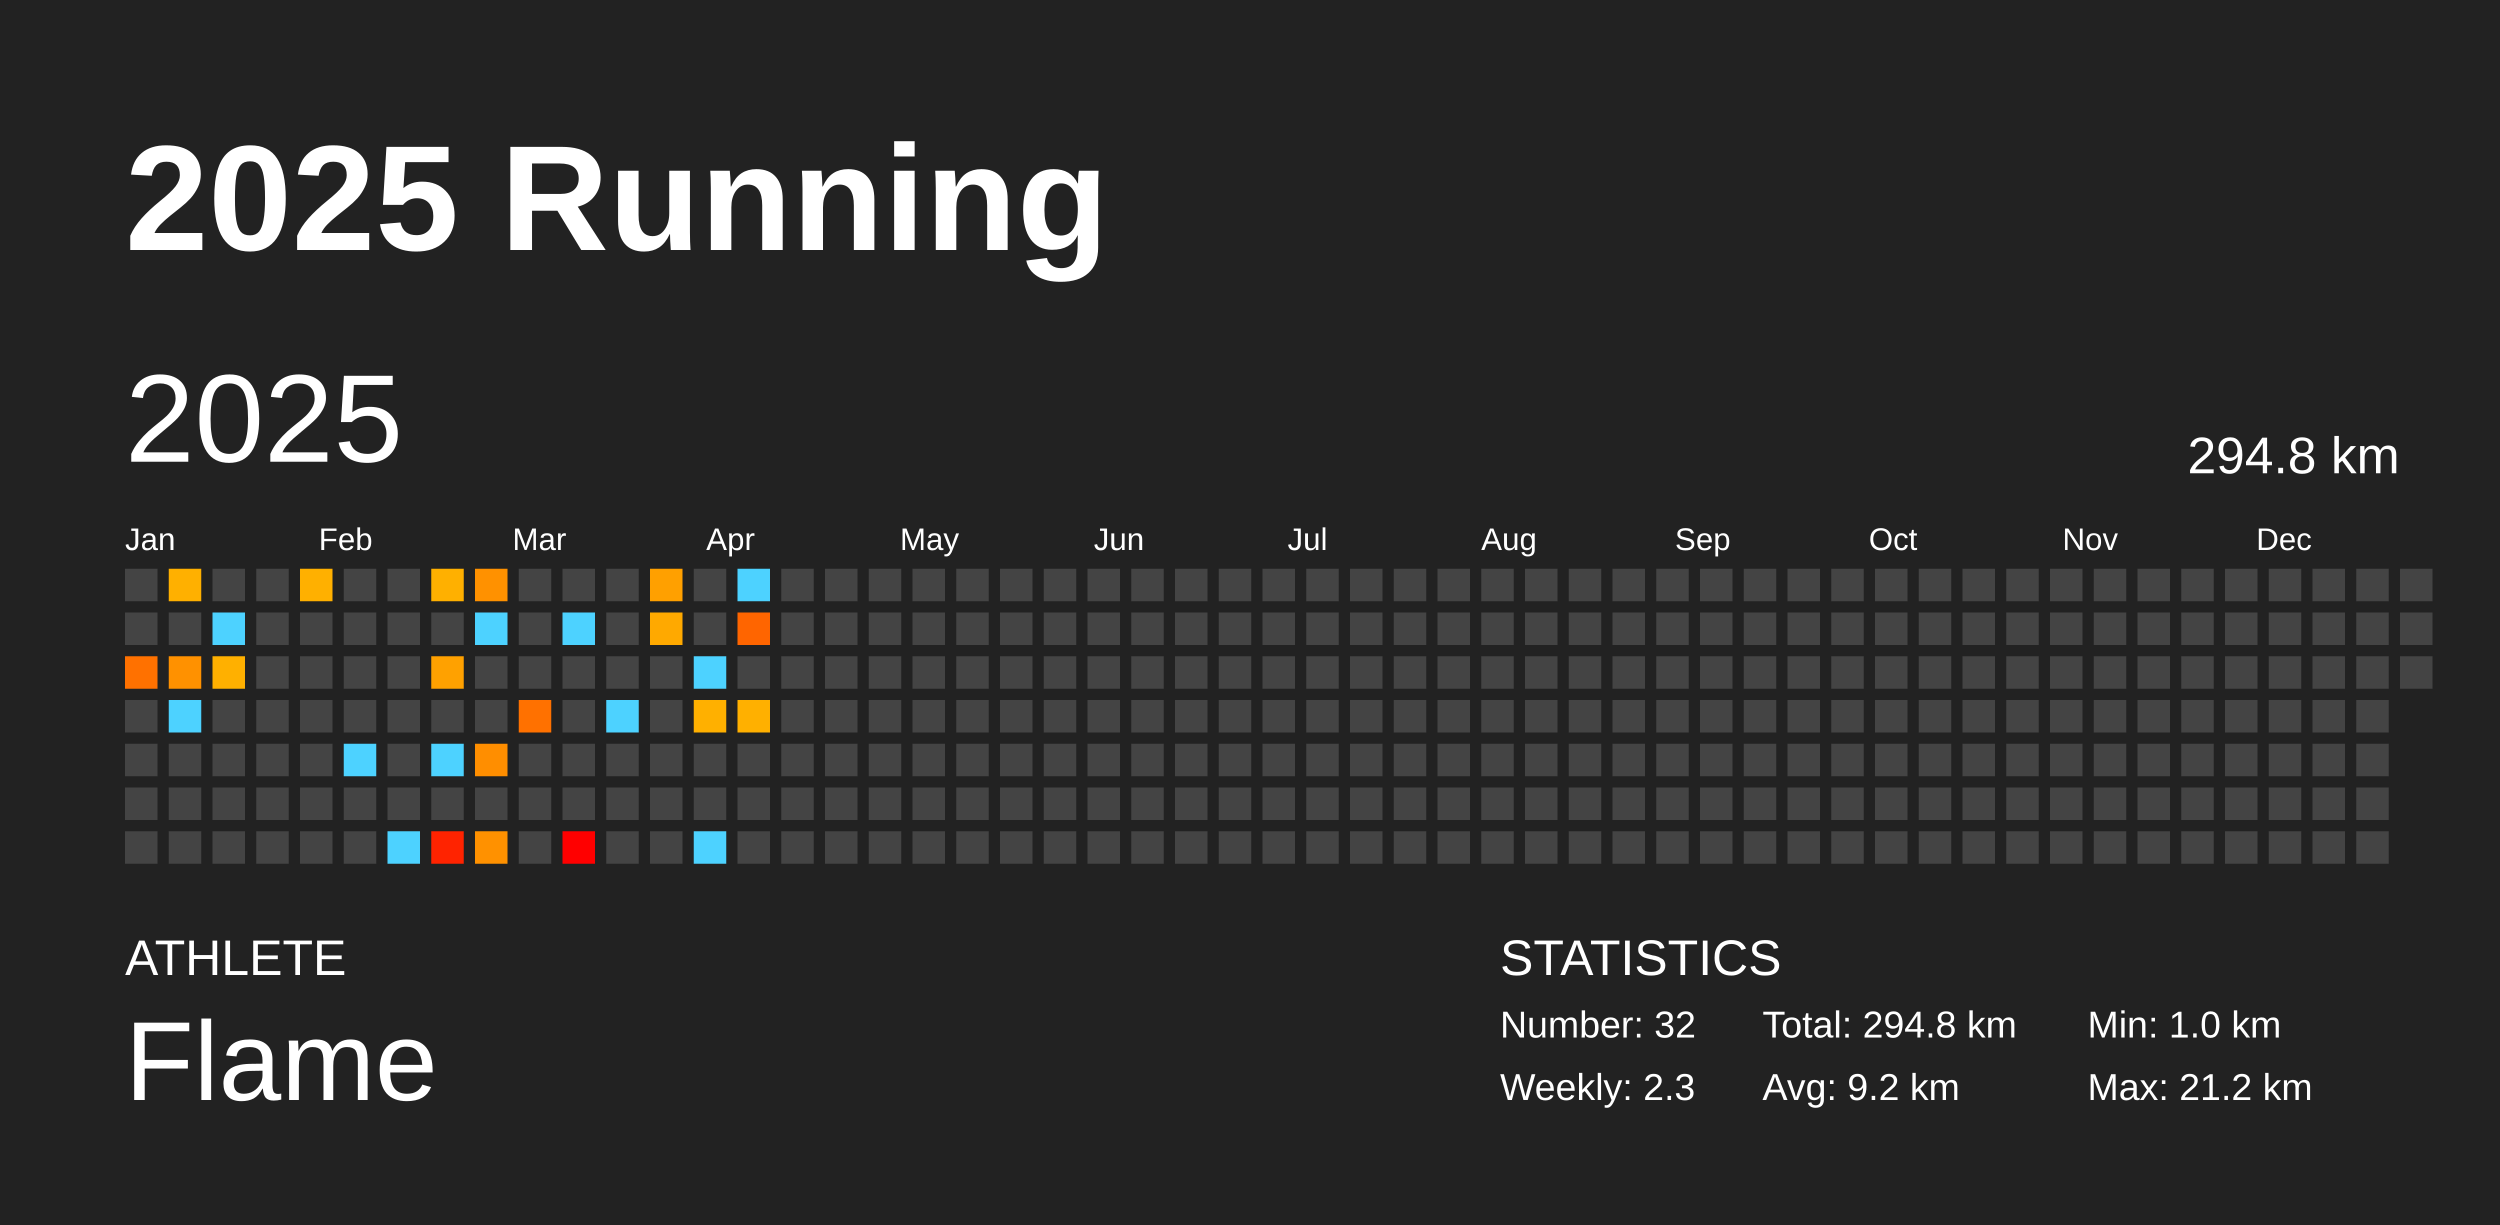
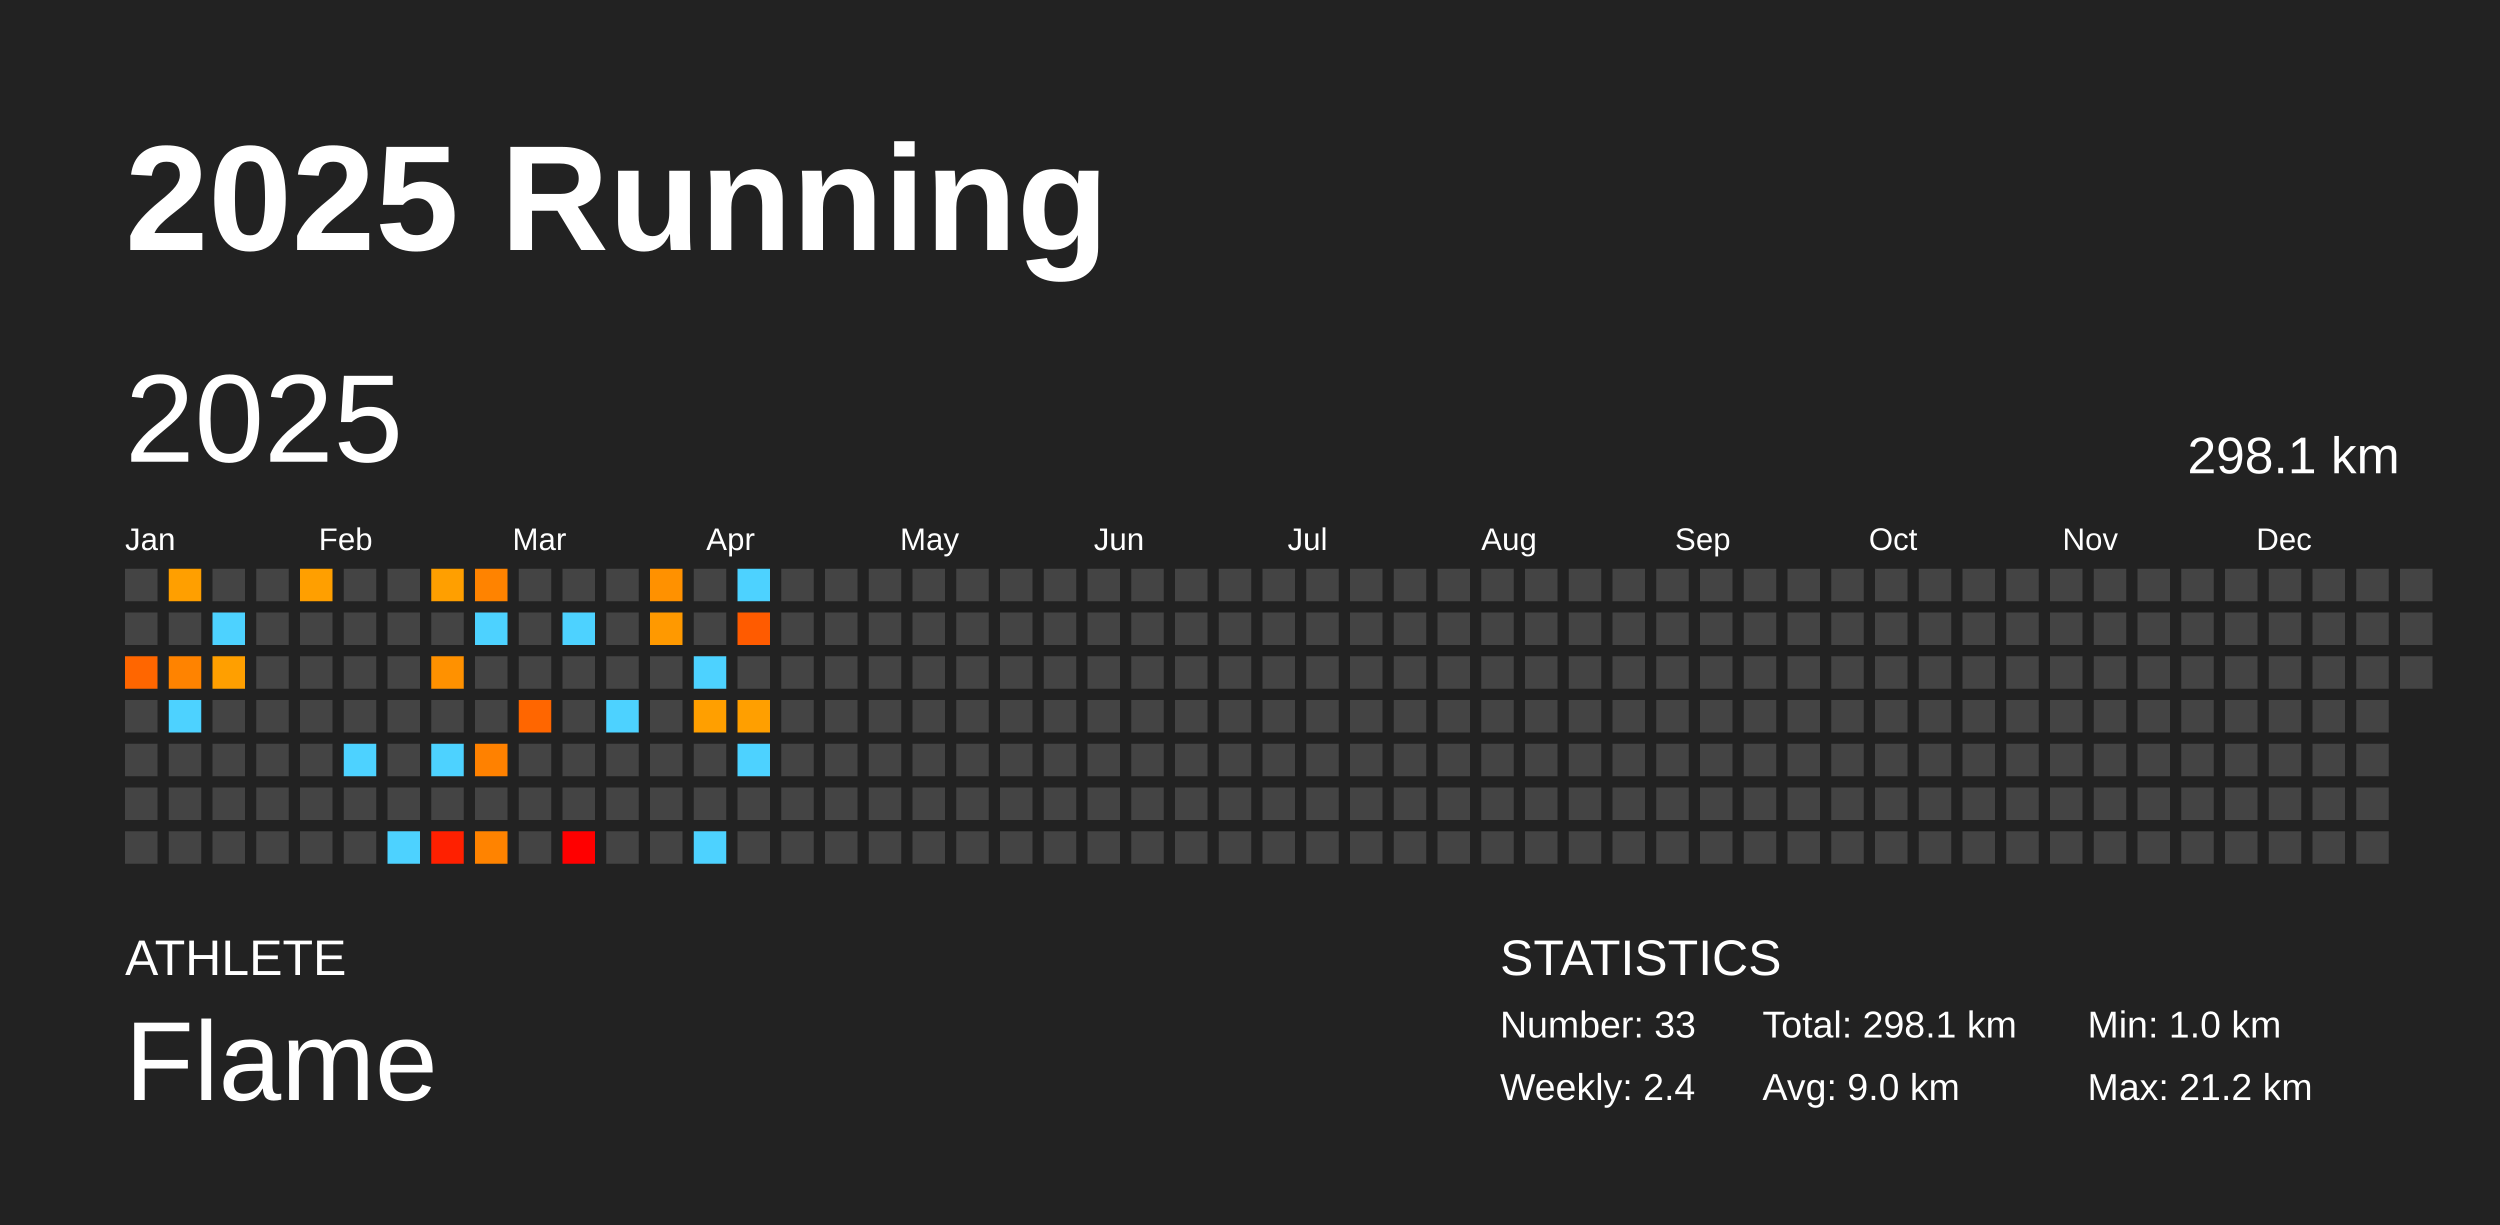
<svg xmlns="http://www.w3.org/2000/svg" baseProfile="full" height="98mm" version="1.1" viewBox="0,0,200,98" width="200mm">
  <defs />
  <rect fill="#222222" height="98" width="200" x="0" y="0" />
  <text fill="#FFFFFF" style="font-size:12px; font-family:Arial; font-weight:bold;" x="10" y="20">2025 Running</text>
  <text fill="#FFFFFF" style="font-size:4px; font-family:Arial" x="10" y="78">ATHLETE</text>
  <text fill="#FFFFFF" style="font-size:9px; font-family:Arial" x="10" y="88">Flame</text>
  <text fill="#FFFFFF" style="font-size:4px; font-family:Arial" x="120" y="78">STATISTICS</text>
-   <text fill="#FFFFFF" style="font-size:3px; font-family:Arial" x="120" y="83">Number: 32</text>
-   <text fill="#FFFFFF" style="font-size:3px; font-family:Arial" x="120" y="88">Weekly: 2.3</text>
-   <text fill="#FFFFFF" style="font-size:3px; font-family:Arial" x="141" y="83">Total: 294.8 km</text>
-   <text fill="#FFFFFF" style="font-size:3px; font-family:Arial" x="141" y="88">Avg: 9.2 km</text>
+   <text fill="#FFFFFF" style="font-size:3px; font-family:Arial" x="120" y="83">Number: 33</text>
+   <text fill="#FFFFFF" style="font-size:3px; font-family:Arial" x="120" y="88">Weekly: 2.4</text>
+   <text fill="#FFFFFF" style="font-size:3px; font-family:Arial" x="141" y="83">Total: 298.1 km</text>
+   <text fill="#FFFFFF" style="font-size:3px; font-family:Arial" x="141" y="88">Avg: 9.0 km</text>
  <text fill="#FFFFFF" style="font-size:3px; font-family:Arial" x="167" y="83">Min: 1.0 km</text>
  <text fill="#FFFFFF" style="font-size:3px; font-family:Arial" x="167" y="88">Max: 21.2 km</text>
  <text dominant-baseline="hanging" fill="#FFFFFF" style="font-size:10.0px; font-family:Arial;" x="10" y="30">2025</text>
-   <text dominant-baseline="hanging" fill="#FFFFFF" style="font-size:4.125px; font-family:Arial;" x="175" y="35">294.8 km</text>
+   <text dominant-baseline="hanging" fill="#FFFFFF" style="font-size:4.125px; font-family:Arial;" x="175" y="35">298.1 km</text>
  <text fill="#FFFFFF" style="font-size:2.5px; font-family:Arial" x="10.0" y="44">Jan</text>
  <text fill="#FFFFFF" style="font-size:2.5px; font-family:Arial" x="25.5" y="44">Feb</text>
  <text fill="#FFFFFF" style="font-size:2.5px; font-family:Arial" x="41.0" y="44">Mar</text>
  <text fill="#FFFFFF" style="font-size:2.5px; font-family:Arial" x="56.5" y="44">Apr</text>
  <text fill="#FFFFFF" style="font-size:2.5px; font-family:Arial" x="72.0" y="44">May</text>
  <text fill="#FFFFFF" style="font-size:2.5px; font-family:Arial" x="87.5" y="44">Jun</text>
  <text fill="#FFFFFF" style="font-size:2.5px; font-family:Arial" x="103.0" y="44">Jul</text>
  <text fill="#FFFFFF" style="font-size:2.5px; font-family:Arial" x="118.5" y="44">Aug</text>
  <text fill="#FFFFFF" style="font-size:2.5px; font-family:Arial" x="134.0" y="44">Sep</text>
  <text fill="#FFFFFF" style="font-size:2.5px; font-family:Arial" x="149.5" y="44">Oct</text>
  <text fill="#FFFFFF" style="font-size:2.5px; font-family:Arial" x="165.0" y="44">Nov</text>
  <text fill="#FFFFFF" style="font-size:2.5px; font-family:Arial" x="180.5" y="44">Dec</text>
  <rect fill="#444444" height="2.6" width="2.6" x="10.0" y="45.5" />
  <rect fill="#444444" height="2.6" width="2.6" x="10.0" y="49.0" />
-   <rect fill="#ff7100" height="2.6" width="2.6" x="10.0" y="52.5" />
+   <rect fill="#ff6600" height="2.6" width="2.6" x="10.0" y="52.5" />
  <rect fill="#444444" height="2.6" width="2.6" x="10.0" y="56.0" />
  <rect fill="#444444" height="2.6" width="2.6" x="10.0" y="59.5" />
  <rect fill="#444444" height="2.6" width="2.6" x="10.0" y="63.0" />
  <rect fill="#444444" height="2.6" width="2.6" x="10.0" y="66.5" />
-   <rect fill="#ffb000" height="2.6" width="2.6" x="13.5" y="45.5" />
+   <rect fill="#ff9f00" height="2.6" width="2.6" x="13.5" y="45.5" />
  <rect fill="#444444" height="2.6" width="2.6" x="13.5" y="49.0" />
-   <rect fill="#ff9100" height="2.6" width="2.6" x="13.5" y="52.5" />
+   <rect fill="#ff8300" height="2.6" width="2.6" x="13.5" y="52.5" />
  <rect fill="#4dd2ff" height="2.6" width="2.6" x="13.5" y="56.0" />
  <rect fill="#444444" height="2.6" width="2.6" x="13.5" y="59.5" />
  <rect fill="#444444" height="2.6" width="2.6" x="13.5" y="63.0" />
  <rect fill="#444444" height="2.6" width="2.6" x="13.5" y="66.5" />
  <rect fill="#444444" height="2.6" width="2.6" x="17.0" y="45.5" />
  <rect fill="#4dd2ff" height="2.6" width="2.6" x="17.0" y="49.0" />
-   <rect fill="#ffb000" height="2.6" width="2.6" x="17.0" y="52.5" />
+   <rect fill="#ff9f00" height="2.6" width="2.6" x="17.0" y="52.5" />
  <rect fill="#444444" height="2.6" width="2.6" x="17.0" y="56.0" />
  <rect fill="#444444" height="2.6" width="2.6" x="17.0" y="59.5" />
  <rect fill="#444444" height="2.6" width="2.6" x="17.0" y="63.0" />
  <rect fill="#444444" height="2.6" width="2.6" x="17.0" y="66.5" />
  <rect fill="#444444" height="2.6" width="2.6" x="20.5" y="45.5" />
  <rect fill="#444444" height="2.6" width="2.6" x="20.5" y="49.0" />
  <rect fill="#444444" height="2.6" width="2.6" x="20.5" y="52.5" />
  <rect fill="#444444" height="2.6" width="2.6" x="20.5" y="56.0" />
  <rect fill="#444444" height="2.6" width="2.6" x="20.5" y="59.5" />
  <rect fill="#444444" height="2.6" width="2.6" x="20.5" y="63.0" />
  <rect fill="#444444" height="2.6" width="2.6" x="20.5" y="66.5" />
-   <rect fill="#ffb000" height="2.6" width="2.6" x="24.0" y="45.5" />
+   <rect fill="#ff9f00" height="2.6" width="2.6" x="24.0" y="45.5" />
  <rect fill="#444444" height="2.6" width="2.6" x="24.0" y="49.0" />
  <rect fill="#444444" height="2.6" width="2.6" x="24.0" y="52.5" />
  <rect fill="#444444" height="2.6" width="2.6" x="24.0" y="56.0" />
  <rect fill="#444444" height="2.6" width="2.6" x="24.0" y="59.5" />
  <rect fill="#444444" height="2.6" width="2.6" x="24.0" y="63.0" />
  <rect fill="#444444" height="2.6" width="2.6" x="24.0" y="66.5" />
  <rect fill="#444444" height="2.6" width="2.6" x="27.5" y="45.5" />
  <rect fill="#444444" height="2.6" width="2.6" x="27.5" y="49.0" />
  <rect fill="#444444" height="2.6" width="2.6" x="27.5" y="52.5" />
  <rect fill="#444444" height="2.6" width="2.6" x="27.5" y="56.0" />
  <rect fill="#4dd2ff" height="2.6" width="2.6" x="27.5" y="59.5" />
  <rect fill="#444444" height="2.6" width="2.6" x="27.5" y="63.0" />
  <rect fill="#444444" height="2.6" width="2.6" x="27.5" y="66.5" />
  <rect fill="#444444" height="2.6" width="2.6" x="31.0" y="45.5" />
  <rect fill="#444444" height="2.6" width="2.6" x="31.0" y="49.0" />
  <rect fill="#444444" height="2.6" width="2.6" x="31.0" y="52.5" />
  <rect fill="#444444" height="2.6" width="2.6" x="31.0" y="56.0" />
  <rect fill="#444444" height="2.6" width="2.6" x="31.0" y="59.5" />
  <rect fill="#444444" height="2.6" width="2.6" x="31.0" y="63.0" />
  <rect fill="#4dd2ff" height="2.6" width="2.6" x="31.0" y="66.5" />
-   <rect fill="#ffb000" height="2.6" width="2.6" x="34.5" y="45.5" />
+   <rect fill="#ff9f00" height="2.6" width="2.6" x="34.5" y="45.5" />
  <rect fill="#444444" height="2.6" width="2.6" x="34.5" y="49.0" />
-   <rect fill="#ffa100" height="2.6" width="2.6" x="34.5" y="52.5" />
+   <rect fill="#ff9100" height="2.6" width="2.6" x="34.5" y="52.5" />
  <rect fill="#444444" height="2.6" width="2.6" x="34.5" y="56.0" />
  <rect fill="#4dd2ff" height="2.6" width="2.6" x="34.5" y="59.5" />
  <rect fill="#444444" height="2.6" width="2.6" x="34.5" y="63.0" />
-   <rect fill="#ff2300" height="2.6" width="2.6" x="34.5" y="66.5" />
-   <rect fill="#ff9100" height="2.6" width="2.6" x="38.0" y="45.5" />
+   <rect fill="#ff2000" height="2.6" width="2.6" x="34.5" y="66.5" />
+   <rect fill="#ff8300" height="2.6" width="2.6" x="38.0" y="45.5" />
  <rect fill="#4dd2ff" height="2.6" width="2.6" x="38.0" y="49.0" />
  <rect fill="#444444" height="2.6" width="2.6" x="38.0" y="52.5" />
  <rect fill="#444444" height="2.6" width="2.6" x="38.0" y="56.0" />
-   <rect fill="#ff8e00" height="2.6" width="2.6" x="38.0" y="59.5" />
+   <rect fill="#ff8100" height="2.6" width="2.6" x="38.0" y="59.5" />
  <rect fill="#444444" height="2.6" width="2.6" x="38.0" y="63.0" />
-   <rect fill="#ff9100" height="2.6" width="2.6" x="38.0" y="66.5" />
+   <rect fill="#ff8300" height="2.6" width="2.6" x="38.0" y="66.5" />
  <rect fill="#444444" height="2.6" width="2.6" x="41.5" y="45.5" />
  <rect fill="#444444" height="2.6" width="2.6" x="41.5" y="49.0" />
  <rect fill="#444444" height="2.6" width="2.6" x="41.5" y="52.5" />
-   <rect fill="#ff7100" height="2.6" width="2.6" x="41.5" y="56.0" />
+   <rect fill="#ff6600" height="2.6" width="2.6" x="41.5" y="56.0" />
  <rect fill="#444444" height="2.6" width="2.6" x="41.5" y="59.5" />
  <rect fill="#444444" height="2.6" width="2.6" x="41.5" y="63.0" />
  <rect fill="#444444" height="2.6" width="2.6" x="41.5" y="66.5" />
  <rect fill="#444444" height="2.6" width="2.6" x="45.0" y="45.5" />
  <rect fill="#4dd2ff" height="2.6" width="2.6" x="45.0" y="49.0" />
  <rect fill="#444444" height="2.6" width="2.6" x="45.0" y="52.5" />
  <rect fill="#444444" height="2.6" width="2.6" x="45.0" y="56.0" />
  <rect fill="#444444" height="2.6" width="2.6" x="45.0" y="59.5" />
  <rect fill="#444444" height="2.6" width="2.6" x="45.0" y="63.0" />
  <rect fill="red" height="2.6" width="2.6" x="45.0" y="66.5" />
  <rect fill="#444444" height="2.6" width="2.6" x="48.5" y="45.5" />
  <rect fill="#444444" height="2.6" width="2.6" x="48.5" y="49.0" />
  <rect fill="#444444" height="2.6" width="2.6" x="48.5" y="52.5" />
  <rect fill="#4dd2ff" height="2.6" width="2.6" x="48.5" y="56.0" />
  <rect fill="#444444" height="2.6" width="2.6" x="48.5" y="59.5" />
  <rect fill="#444444" height="2.6" width="2.6" x="48.5" y="63.0" />
  <rect fill="#444444" height="2.6" width="2.6" x="48.5" y="66.5" />
-   <rect fill="#ffa000" height="2.6" width="2.6" x="52.0" y="45.5" />
-   <rect fill="#ffa900" height="2.6" width="2.6" x="52.0" y="49.0" />
+   <rect fill="#ff9100" height="2.6" width="2.6" x="52.0" y="45.5" />
+   <rect fill="#ff9900" height="2.6" width="2.6" x="52.0" y="49.0" />
  <rect fill="#444444" height="2.6" width="2.6" x="52.0" y="52.5" />
  <rect fill="#444444" height="2.6" width="2.6" x="52.0" y="56.0" />
  <rect fill="#444444" height="2.6" width="2.6" x="52.0" y="59.5" />
  <rect fill="#444444" height="2.6" width="2.6" x="52.0" y="63.0" />
  <rect fill="#444444" height="2.6" width="2.6" x="52.0" y="66.5" />
  <rect fill="#444444" height="2.6" width="2.6" x="55.5" y="45.5" />
  <rect fill="#444444" height="2.6" width="2.6" x="55.5" y="49.0" />
  <rect fill="#4dd2ff" height="2.6" width="2.6" x="55.5" y="52.5" />
-   <rect fill="#ffb000" height="2.6" width="2.6" x="55.5" y="56.0" />
+   <rect fill="#ff9f00" height="2.6" width="2.6" x="55.5" y="56.0" />
  <rect fill="#444444" height="2.6" width="2.6" x="55.5" y="59.5" />
  <rect fill="#444444" height="2.6" width="2.6" x="55.5" y="63.0" />
  <rect fill="#4dd2ff" height="2.6" width="2.6" x="55.5" y="66.5" />
  <rect fill="#4dd2ff" height="2.6" width="2.6" x="59.0" y="45.5" />
-   <rect fill="#ff6500" height="2.6" width="2.6" x="59.0" y="49.0" />
+   <rect fill="#ff5b00" height="2.6" width="2.6" x="59.0" y="49.0" />
  <rect fill="#444444" height="2.6" width="2.6" x="59.0" y="52.5" />
-   <rect fill="#ffb000" height="2.6" width="2.6" x="59.0" y="56.0" />
-   <rect fill="#444444" height="2.6" width="2.6" x="59.0" y="59.5" />
+   <rect fill="#ff9f00" height="2.6" width="2.6" x="59.0" y="56.0" />
+   <rect fill="#4dd2ff" height="2.6" width="2.6" x="59.0" y="59.5" />
  <rect fill="#444444" height="2.6" width="2.6" x="59.0" y="63.0" />
  <rect fill="#444444" height="2.6" width="2.6" x="59.0" y="66.5" />
  <rect fill="#444444" height="2.6" width="2.6" x="62.5" y="45.5" />
  <rect fill="#444444" height="2.6" width="2.6" x="62.5" y="49.0" />
  <rect fill="#444444" height="2.6" width="2.6" x="62.5" y="52.5" />
  <rect fill="#444444" height="2.6" width="2.6" x="62.5" y="56.0" />
  <rect fill="#444444" height="2.6" width="2.6" x="62.5" y="59.5" />
  <rect fill="#444444" height="2.6" width="2.6" x="62.5" y="63.0" />
  <rect fill="#444444" height="2.6" width="2.6" x="62.5" y="66.5" />
  <rect fill="#444444" height="2.6" width="2.6" x="66.0" y="45.5" />
  <rect fill="#444444" height="2.6" width="2.6" x="66.0" y="49.0" />
  <rect fill="#444444" height="2.6" width="2.6" x="66.0" y="52.5" />
  <rect fill="#444444" height="2.6" width="2.6" x="66.0" y="56.0" />
  <rect fill="#444444" height="2.6" width="2.6" x="66.0" y="59.5" />
  <rect fill="#444444" height="2.6" width="2.6" x="66.0" y="63.0" />
  <rect fill="#444444" height="2.6" width="2.6" x="66.0" y="66.5" />
  <rect fill="#444444" height="2.6" width="2.6" x="69.5" y="45.5" />
  <rect fill="#444444" height="2.6" width="2.6" x="69.5" y="49.0" />
  <rect fill="#444444" height="2.6" width="2.6" x="69.5" y="52.5" />
  <rect fill="#444444" height="2.6" width="2.6" x="69.5" y="56.0" />
  <rect fill="#444444" height="2.6" width="2.6" x="69.5" y="59.5" />
  <rect fill="#444444" height="2.6" width="2.6" x="69.5" y="63.0" />
  <rect fill="#444444" height="2.6" width="2.6" x="69.5" y="66.5" />
  <rect fill="#444444" height="2.6" width="2.6" x="73.0" y="45.5" />
  <rect fill="#444444" height="2.6" width="2.6" x="73.0" y="49.0" />
  <rect fill="#444444" height="2.6" width="2.6" x="73.0" y="52.5" />
  <rect fill="#444444" height="2.6" width="2.6" x="73.0" y="56.0" />
  <rect fill="#444444" height="2.6" width="2.6" x="73.0" y="59.5" />
  <rect fill="#444444" height="2.6" width="2.6" x="73.0" y="63.0" />
  <rect fill="#444444" height="2.6" width="2.6" x="73.0" y="66.5" />
  <rect fill="#444444" height="2.6" width="2.6" x="76.5" y="45.5" />
  <rect fill="#444444" height="2.6" width="2.6" x="76.5" y="49.0" />
  <rect fill="#444444" height="2.6" width="2.6" x="76.5" y="52.5" />
  <rect fill="#444444" height="2.6" width="2.6" x="76.5" y="56.0" />
  <rect fill="#444444" height="2.6" width="2.6" x="76.5" y="59.5" />
  <rect fill="#444444" height="2.6" width="2.6" x="76.5" y="63.0" />
  <rect fill="#444444" height="2.6" width="2.6" x="76.5" y="66.5" />
  <rect fill="#444444" height="2.6" width="2.6" x="80.0" y="45.5" />
  <rect fill="#444444" height="2.6" width="2.6" x="80.0" y="49.0" />
  <rect fill="#444444" height="2.6" width="2.6" x="80.0" y="52.5" />
  <rect fill="#444444" height="2.6" width="2.6" x="80.0" y="56.0" />
  <rect fill="#444444" height="2.6" width="2.6" x="80.0" y="59.5" />
  <rect fill="#444444" height="2.6" width="2.6" x="80.0" y="63.0" />
  <rect fill="#444444" height="2.6" width="2.6" x="80.0" y="66.5" />
  <rect fill="#444444" height="2.6" width="2.6" x="83.5" y="45.5" />
  <rect fill="#444444" height="2.6" width="2.6" x="83.5" y="49.0" />
  <rect fill="#444444" height="2.6" width="2.6" x="83.5" y="52.5" />
  <rect fill="#444444" height="2.6" width="2.6" x="83.5" y="56.0" />
  <rect fill="#444444" height="2.6" width="2.6" x="83.5" y="59.5" />
  <rect fill="#444444" height="2.6" width="2.6" x="83.5" y="63.0" />
  <rect fill="#444444" height="2.6" width="2.6" x="83.5" y="66.5" />
  <rect fill="#444444" height="2.6" width="2.6" x="87.0" y="45.5" />
  <rect fill="#444444" height="2.6" width="2.6" x="87.0" y="49.0" />
  <rect fill="#444444" height="2.6" width="2.6" x="87.0" y="52.5" />
  <rect fill="#444444" height="2.6" width="2.6" x="87.0" y="56.0" />
  <rect fill="#444444" height="2.6" width="2.6" x="87.0" y="59.5" />
  <rect fill="#444444" height="2.6" width="2.6" x="87.0" y="63.0" />
  <rect fill="#444444" height="2.6" width="2.6" x="87.0" y="66.5" />
  <rect fill="#444444" height="2.6" width="2.6" x="90.5" y="45.5" />
  <rect fill="#444444" height="2.6" width="2.6" x="90.5" y="49.0" />
  <rect fill="#444444" height="2.6" width="2.6" x="90.5" y="52.5" />
  <rect fill="#444444" height="2.6" width="2.6" x="90.5" y="56.0" />
  <rect fill="#444444" height="2.6" width="2.6" x="90.5" y="59.5" />
  <rect fill="#444444" height="2.6" width="2.6" x="90.5" y="63.0" />
  <rect fill="#444444" height="2.6" width="2.6" x="90.5" y="66.5" />
  <rect fill="#444444" height="2.6" width="2.6" x="94.0" y="45.5" />
  <rect fill="#444444" height="2.6" width="2.6" x="94.0" y="49.0" />
  <rect fill="#444444" height="2.6" width="2.6" x="94.0" y="52.5" />
  <rect fill="#444444" height="2.6" width="2.6" x="94.0" y="56.0" />
  <rect fill="#444444" height="2.6" width="2.6" x="94.0" y="59.5" />
  <rect fill="#444444" height="2.6" width="2.6" x="94.0" y="63.0" />
  <rect fill="#444444" height="2.6" width="2.6" x="94.0" y="66.5" />
  <rect fill="#444444" height="2.6" width="2.6" x="97.5" y="45.5" />
  <rect fill="#444444" height="2.6" width="2.6" x="97.5" y="49.0" />
  <rect fill="#444444" height="2.6" width="2.6" x="97.5" y="52.5" />
  <rect fill="#444444" height="2.6" width="2.6" x="97.5" y="56.0" />
  <rect fill="#444444" height="2.6" width="2.6" x="97.5" y="59.5" />
  <rect fill="#444444" height="2.6" width="2.6" x="97.5" y="63.0" />
  <rect fill="#444444" height="2.6" width="2.6" x="97.5" y="66.5" />
  <rect fill="#444444" height="2.6" width="2.6" x="101.0" y="45.5" />
  <rect fill="#444444" height="2.6" width="2.6" x="101.0" y="49.0" />
  <rect fill="#444444" height="2.6" width="2.6" x="101.0" y="52.5" />
  <rect fill="#444444" height="2.6" width="2.6" x="101.0" y="56.0" />
  <rect fill="#444444" height="2.6" width="2.6" x="101.0" y="59.5" />
  <rect fill="#444444" height="2.6" width="2.6" x="101.0" y="63.0" />
  <rect fill="#444444" height="2.6" width="2.6" x="101.0" y="66.5" />
  <rect fill="#444444" height="2.6" width="2.6" x="104.5" y="45.5" />
  <rect fill="#444444" height="2.6" width="2.6" x="104.5" y="49.0" />
  <rect fill="#444444" height="2.6" width="2.6" x="104.5" y="52.5" />
  <rect fill="#444444" height="2.6" width="2.6" x="104.5" y="56.0" />
  <rect fill="#444444" height="2.6" width="2.6" x="104.5" y="59.5" />
  <rect fill="#444444" height="2.6" width="2.6" x="104.5" y="63.0" />
  <rect fill="#444444" height="2.6" width="2.6" x="104.5" y="66.5" />
  <rect fill="#444444" height="2.6" width="2.6" x="108.0" y="45.5" />
  <rect fill="#444444" height="2.6" width="2.6" x="108.0" y="49.0" />
  <rect fill="#444444" height="2.6" width="2.6" x="108.0" y="52.5" />
  <rect fill="#444444" height="2.6" width="2.6" x="108.0" y="56.0" />
  <rect fill="#444444" height="2.6" width="2.6" x="108.0" y="59.5" />
  <rect fill="#444444" height="2.6" width="2.6" x="108.0" y="63.0" />
  <rect fill="#444444" height="2.6" width="2.6" x="108.0" y="66.5" />
  <rect fill="#444444" height="2.6" width="2.6" x="111.5" y="45.5" />
  <rect fill="#444444" height="2.6" width="2.6" x="111.5" y="49.0" />
  <rect fill="#444444" height="2.6" width="2.6" x="111.5" y="52.5" />
  <rect fill="#444444" height="2.6" width="2.6" x="111.5" y="56.0" />
  <rect fill="#444444" height="2.6" width="2.6" x="111.5" y="59.5" />
  <rect fill="#444444" height="2.6" width="2.6" x="111.5" y="63.0" />
  <rect fill="#444444" height="2.6" width="2.6" x="111.5" y="66.5" />
  <rect fill="#444444" height="2.6" width="2.6" x="115.0" y="45.5" />
  <rect fill="#444444" height="2.6" width="2.6" x="115.0" y="49.0" />
  <rect fill="#444444" height="2.6" width="2.6" x="115.0" y="52.5" />
  <rect fill="#444444" height="2.6" width="2.6" x="115.0" y="56.0" />
  <rect fill="#444444" height="2.6" width="2.6" x="115.0" y="59.5" />
  <rect fill="#444444" height="2.6" width="2.6" x="115.0" y="63.0" />
  <rect fill="#444444" height="2.6" width="2.6" x="115.0" y="66.5" />
  <rect fill="#444444" height="2.6" width="2.6" x="118.5" y="45.5" />
  <rect fill="#444444" height="2.6" width="2.6" x="118.5" y="49.0" />
  <rect fill="#444444" height="2.6" width="2.6" x="118.5" y="52.5" />
  <rect fill="#444444" height="2.6" width="2.6" x="118.5" y="56.0" />
  <rect fill="#444444" height="2.6" width="2.6" x="118.5" y="59.5" />
  <rect fill="#444444" height="2.6" width="2.6" x="118.5" y="63.0" />
  <rect fill="#444444" height="2.6" width="2.6" x="118.5" y="66.5" />
  <rect fill="#444444" height="2.6" width="2.6" x="122.0" y="45.5" />
  <rect fill="#444444" height="2.6" width="2.6" x="122.0" y="49.0" />
  <rect fill="#444444" height="2.6" width="2.6" x="122.0" y="52.5" />
  <rect fill="#444444" height="2.6" width="2.6" x="122.0" y="56.0" />
  <rect fill="#444444" height="2.6" width="2.6" x="122.0" y="59.5" />
  <rect fill="#444444" height="2.6" width="2.6" x="122.0" y="63.0" />
  <rect fill="#444444" height="2.6" width="2.6" x="122.0" y="66.5" />
  <rect fill="#444444" height="2.6" width="2.6" x="125.5" y="45.5" />
  <rect fill="#444444" height="2.6" width="2.6" x="125.5" y="49.0" />
  <rect fill="#444444" height="2.6" width="2.6" x="125.5" y="52.5" />
  <rect fill="#444444" height="2.6" width="2.6" x="125.5" y="56.0" />
  <rect fill="#444444" height="2.6" width="2.6" x="125.5" y="59.5" />
  <rect fill="#444444" height="2.6" width="2.6" x="125.5" y="63.0" />
  <rect fill="#444444" height="2.6" width="2.6" x="125.5" y="66.5" />
  <rect fill="#444444" height="2.6" width="2.6" x="129.0" y="45.5" />
  <rect fill="#444444" height="2.6" width="2.6" x="129.0" y="49.0" />
  <rect fill="#444444" height="2.6" width="2.6" x="129.0" y="52.5" />
  <rect fill="#444444" height="2.6" width="2.6" x="129.0" y="56.0" />
  <rect fill="#444444" height="2.6" width="2.6" x="129.0" y="59.5" />
  <rect fill="#444444" height="2.6" width="2.6" x="129.0" y="63.0" />
  <rect fill="#444444" height="2.6" width="2.6" x="129.0" y="66.5" />
  <rect fill="#444444" height="2.6" width="2.6" x="132.5" y="45.5" />
  <rect fill="#444444" height="2.6" width="2.6" x="132.5" y="49.0" />
  <rect fill="#444444" height="2.6" width="2.6" x="132.5" y="52.5" />
  <rect fill="#444444" height="2.6" width="2.6" x="132.5" y="56.0" />
  <rect fill="#444444" height="2.6" width="2.6" x="132.5" y="59.5" />
  <rect fill="#444444" height="2.6" width="2.6" x="132.5" y="63.0" />
  <rect fill="#444444" height="2.6" width="2.6" x="132.5" y="66.5" />
  <rect fill="#444444" height="2.6" width="2.6" x="136.0" y="45.5" />
  <rect fill="#444444" height="2.6" width="2.6" x="136.0" y="49.0" />
  <rect fill="#444444" height="2.6" width="2.6" x="136.0" y="52.5" />
  <rect fill="#444444" height="2.6" width="2.6" x="136.0" y="56.0" />
  <rect fill="#444444" height="2.6" width="2.6" x="136.0" y="59.5" />
  <rect fill="#444444" height="2.6" width="2.6" x="136.0" y="63.0" />
  <rect fill="#444444" height="2.6" width="2.6" x="136.0" y="66.5" />
  <rect fill="#444444" height="2.6" width="2.6" x="139.5" y="45.5" />
  <rect fill="#444444" height="2.6" width="2.6" x="139.5" y="49.0" />
  <rect fill="#444444" height="2.6" width="2.6" x="139.5" y="52.5" />
  <rect fill="#444444" height="2.6" width="2.6" x="139.5" y="56.0" />
  <rect fill="#444444" height="2.6" width="2.6" x="139.5" y="59.5" />
  <rect fill="#444444" height="2.6" width="2.6" x="139.5" y="63.0" />
  <rect fill="#444444" height="2.6" width="2.6" x="139.5" y="66.5" />
  <rect fill="#444444" height="2.6" width="2.6" x="143.0" y="45.5" />
  <rect fill="#444444" height="2.6" width="2.6" x="143.0" y="49.0" />
  <rect fill="#444444" height="2.6" width="2.6" x="143.0" y="52.5" />
  <rect fill="#444444" height="2.6" width="2.6" x="143.0" y="56.0" />
  <rect fill="#444444" height="2.6" width="2.6" x="143.0" y="59.5" />
  <rect fill="#444444" height="2.6" width="2.6" x="143.0" y="63.0" />
  <rect fill="#444444" height="2.6" width="2.6" x="143.0" y="66.5" />
  <rect fill="#444444" height="2.6" width="2.6" x="146.5" y="45.5" />
  <rect fill="#444444" height="2.6" width="2.6" x="146.5" y="49.0" />
  <rect fill="#444444" height="2.6" width="2.6" x="146.5" y="52.5" />
  <rect fill="#444444" height="2.6" width="2.6" x="146.5" y="56.0" />
  <rect fill="#444444" height="2.6" width="2.6" x="146.5" y="59.5" />
  <rect fill="#444444" height="2.6" width="2.6" x="146.5" y="63.0" />
  <rect fill="#444444" height="2.6" width="2.6" x="146.5" y="66.5" />
  <rect fill="#444444" height="2.6" width="2.6" x="150.0" y="45.5" />
  <rect fill="#444444" height="2.6" width="2.6" x="150.0" y="49.0" />
  <rect fill="#444444" height="2.6" width="2.6" x="150.0" y="52.5" />
  <rect fill="#444444" height="2.6" width="2.6" x="150.0" y="56.0" />
  <rect fill="#444444" height="2.6" width="2.6" x="150.0" y="59.5" />
  <rect fill="#444444" height="2.6" width="2.6" x="150.0" y="63.0" />
  <rect fill="#444444" height="2.6" width="2.6" x="150.0" y="66.5" />
  <rect fill="#444444" height="2.6" width="2.6" x="153.5" y="45.5" />
  <rect fill="#444444" height="2.6" width="2.6" x="153.5" y="49.0" />
  <rect fill="#444444" height="2.6" width="2.6" x="153.5" y="52.5" />
  <rect fill="#444444" height="2.6" width="2.6" x="153.5" y="56.0" />
  <rect fill="#444444" height="2.6" width="2.6" x="153.5" y="59.5" />
  <rect fill="#444444" height="2.6" width="2.6" x="153.5" y="63.0" />
  <rect fill="#444444" height="2.6" width="2.6" x="153.5" y="66.5" />
  <rect fill="#444444" height="2.6" width="2.6" x="157.0" y="45.5" />
  <rect fill="#444444" height="2.6" width="2.6" x="157.0" y="49.0" />
  <rect fill="#444444" height="2.6" width="2.6" x="157.0" y="52.5" />
  <rect fill="#444444" height="2.6" width="2.6" x="157.0" y="56.0" />
  <rect fill="#444444" height="2.6" width="2.6" x="157.0" y="59.5" />
  <rect fill="#444444" height="2.6" width="2.6" x="157.0" y="63.0" />
  <rect fill="#444444" height="2.6" width="2.6" x="157.0" y="66.5" />
  <rect fill="#444444" height="2.6" width="2.6" x="160.5" y="45.5" />
  <rect fill="#444444" height="2.6" width="2.6" x="160.5" y="49.0" />
  <rect fill="#444444" height="2.6" width="2.6" x="160.5" y="52.5" />
  <rect fill="#444444" height="2.6" width="2.6" x="160.5" y="56.0" />
  <rect fill="#444444" height="2.6" width="2.6" x="160.5" y="59.5" />
  <rect fill="#444444" height="2.6" width="2.6" x="160.5" y="63.0" />
  <rect fill="#444444" height="2.6" width="2.6" x="160.5" y="66.5" />
  <rect fill="#444444" height="2.6" width="2.6" x="164.0" y="45.5" />
  <rect fill="#444444" height="2.6" width="2.6" x="164.0" y="49.0" />
  <rect fill="#444444" height="2.6" width="2.6" x="164.0" y="52.5" />
  <rect fill="#444444" height="2.6" width="2.6" x="164.0" y="56.0" />
  <rect fill="#444444" height="2.6" width="2.6" x="164.0" y="59.5" />
  <rect fill="#444444" height="2.6" width="2.6" x="164.0" y="63.0" />
  <rect fill="#444444" height="2.6" width="2.6" x="164.0" y="66.5" />
  <rect fill="#444444" height="2.6" width="2.6" x="167.5" y="45.5" />
  <rect fill="#444444" height="2.6" width="2.6" x="167.5" y="49.0" />
  <rect fill="#444444" height="2.6" width="2.6" x="167.5" y="52.5" />
  <rect fill="#444444" height="2.6" width="2.6" x="167.5" y="56.0" />
  <rect fill="#444444" height="2.6" width="2.6" x="167.5" y="59.5" />
  <rect fill="#444444" height="2.6" width="2.6" x="167.5" y="63.0" />
  <rect fill="#444444" height="2.6" width="2.6" x="167.5" y="66.5" />
  <rect fill="#444444" height="2.6" width="2.6" x="171.0" y="45.5" />
  <rect fill="#444444" height="2.6" width="2.6" x="171.0" y="49.0" />
  <rect fill="#444444" height="2.6" width="2.6" x="171.0" y="52.5" />
  <rect fill="#444444" height="2.6" width="2.6" x="171.0" y="56.0" />
  <rect fill="#444444" height="2.6" width="2.6" x="171.0" y="59.5" />
  <rect fill="#444444" height="2.6" width="2.6" x="171.0" y="63.0" />
  <rect fill="#444444" height="2.6" width="2.6" x="171.0" y="66.5" />
  <rect fill="#444444" height="2.6" width="2.6" x="174.5" y="45.5" />
  <rect fill="#444444" height="2.6" width="2.6" x="174.5" y="49.0" />
  <rect fill="#444444" height="2.6" width="2.6" x="174.5" y="52.5" />
  <rect fill="#444444" height="2.6" width="2.6" x="174.5" y="56.0" />
  <rect fill="#444444" height="2.6" width="2.6" x="174.5" y="59.5" />
  <rect fill="#444444" height="2.6" width="2.6" x="174.5" y="63.0" />
  <rect fill="#444444" height="2.6" width="2.6" x="174.5" y="66.5" />
  <rect fill="#444444" height="2.6" width="2.6" x="178.0" y="45.5" />
  <rect fill="#444444" height="2.6" width="2.6" x="178.0" y="49.0" />
  <rect fill="#444444" height="2.6" width="2.6" x="178.0" y="52.5" />
  <rect fill="#444444" height="2.6" width="2.6" x="178.0" y="56.0" />
  <rect fill="#444444" height="2.6" width="2.6" x="178.0" y="59.5" />
  <rect fill="#444444" height="2.6" width="2.6" x="178.0" y="63.0" />
  <rect fill="#444444" height="2.6" width="2.6" x="178.0" y="66.5" />
  <rect fill="#444444" height="2.6" width="2.6" x="181.5" y="45.5" />
  <rect fill="#444444" height="2.6" width="2.6" x="181.5" y="49.0" />
  <rect fill="#444444" height="2.6" width="2.6" x="181.5" y="52.5" />
  <rect fill="#444444" height="2.6" width="2.6" x="181.5" y="56.0" />
  <rect fill="#444444" height="2.6" width="2.6" x="181.5" y="59.5" />
  <rect fill="#444444" height="2.6" width="2.6" x="181.5" y="63.0" />
  <rect fill="#444444" height="2.6" width="2.6" x="181.5" y="66.5" />
  <rect fill="#444444" height="2.6" width="2.6" x="185.0" y="45.5" />
  <rect fill="#444444" height="2.6" width="2.6" x="185.0" y="49.0" />
  <rect fill="#444444" height="2.6" width="2.6" x="185.0" y="52.5" />
  <rect fill="#444444" height="2.6" width="2.6" x="185.0" y="56.0" />
  <rect fill="#444444" height="2.6" width="2.6" x="185.0" y="59.5" />
  <rect fill="#444444" height="2.6" width="2.6" x="185.0" y="63.0" />
  <rect fill="#444444" height="2.6" width="2.6" x="185.0" y="66.5" />
  <rect fill="#444444" height="2.6" width="2.6" x="188.5" y="45.5" />
  <rect fill="#444444" height="2.6" width="2.6" x="188.5" y="49.0" />
  <rect fill="#444444" height="2.6" width="2.6" x="188.5" y="52.5" />
  <rect fill="#444444" height="2.6" width="2.6" x="188.5" y="56.0" />
  <rect fill="#444444" height="2.6" width="2.6" x="188.5" y="59.5" />
  <rect fill="#444444" height="2.6" width="2.6" x="188.5" y="63.0" />
  <rect fill="#444444" height="2.6" width="2.6" x="188.5" y="66.5" />
  <rect fill="#444444" height="2.6" width="2.6" x="192.0" y="45.5" />
  <rect fill="#444444" height="2.6" width="2.6" x="192.0" y="49.0" />
  <rect fill="#444444" height="2.6" width="2.6" x="192.0" y="52.5" />
</svg>
